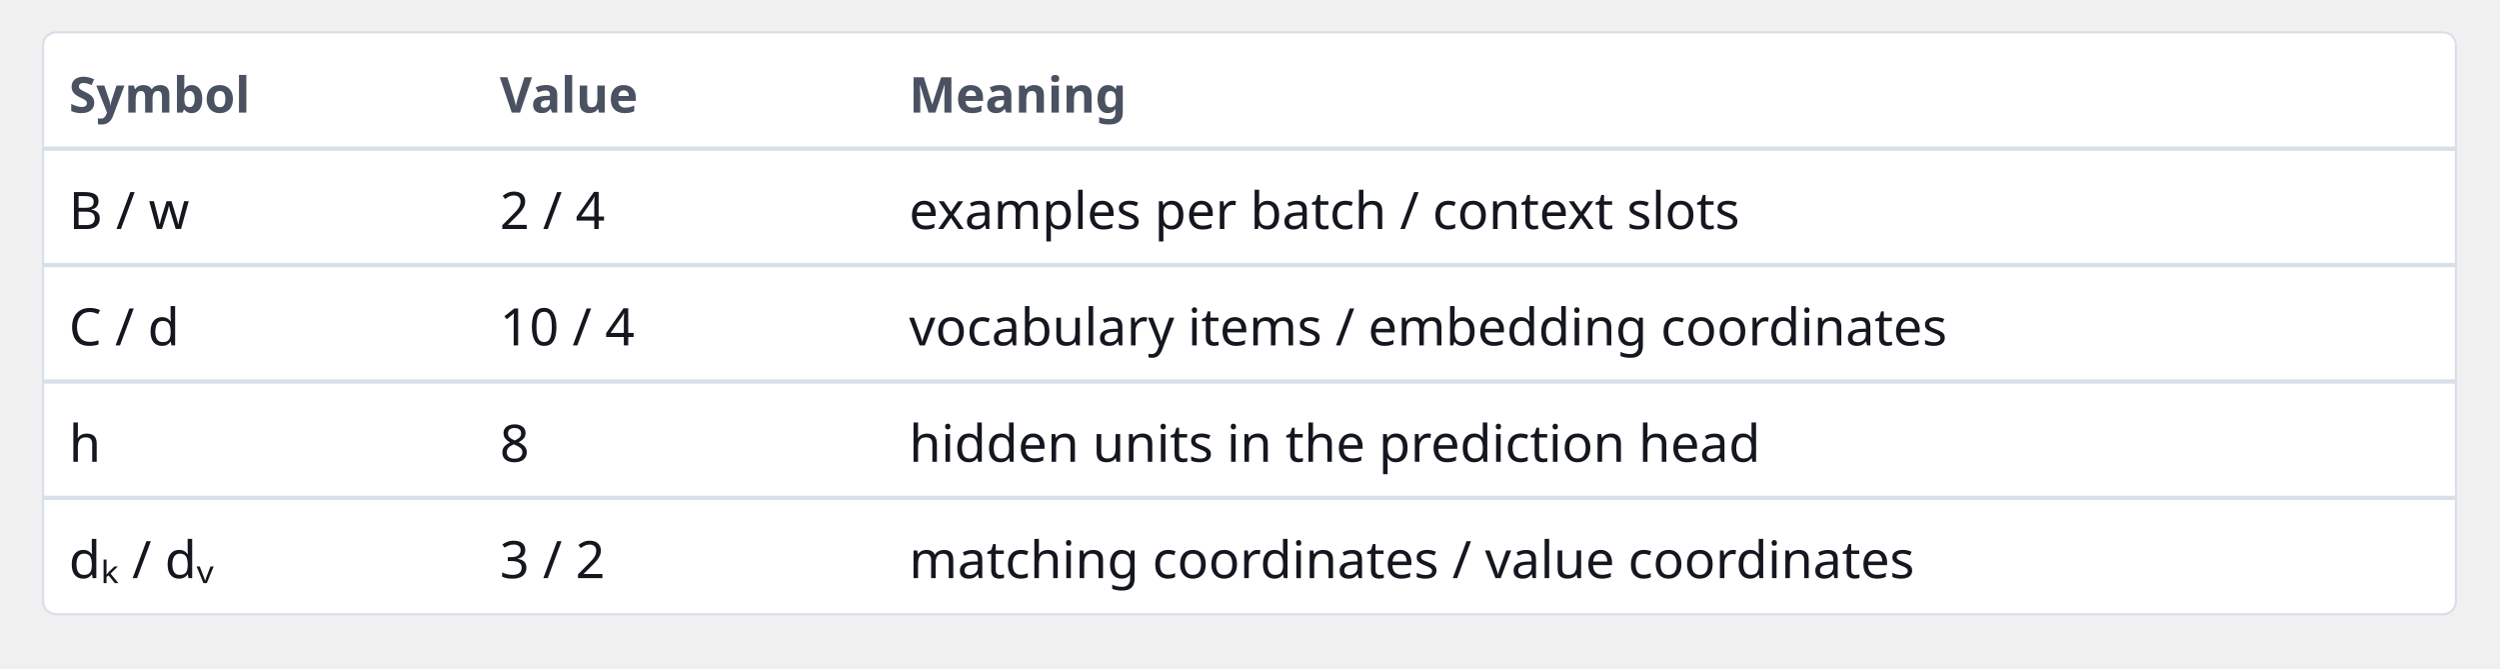
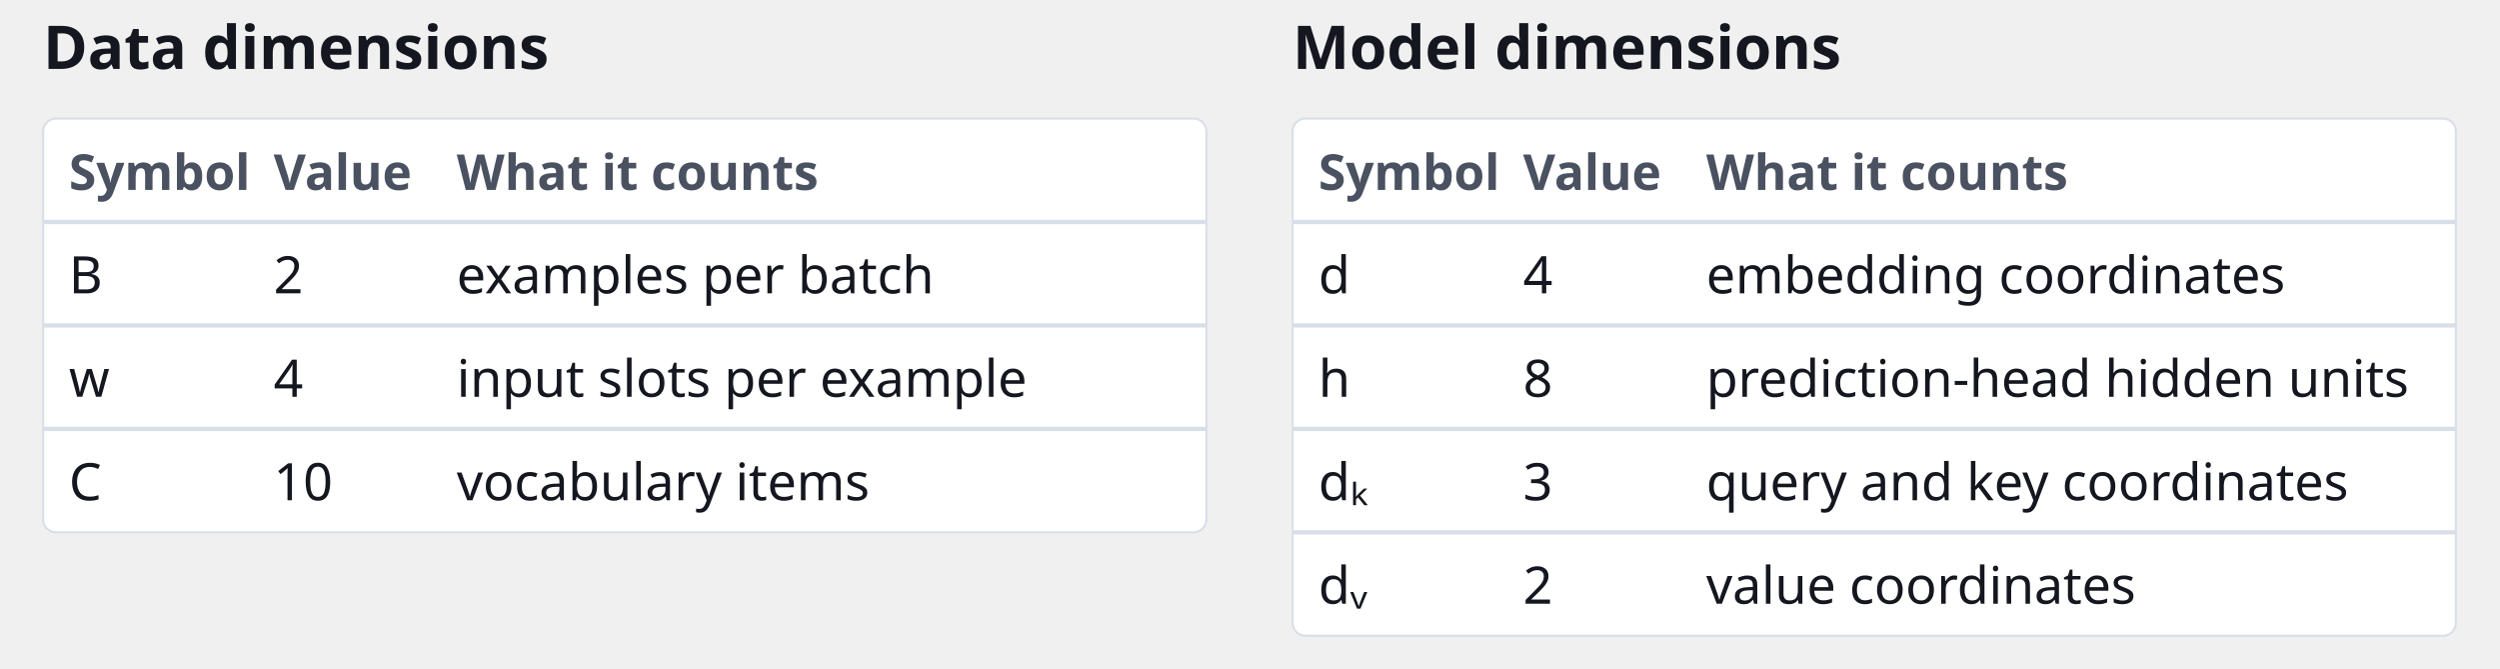
<svg xmlns="http://www.w3.org/2000/svg" viewBox="0 0 1160 310" role="img" aria-label="Batch and model dimensions" style="font-family:Avenir Next,Segoe UI,sans-serif;background:#F7F8FA">
-   <rect x="20" y="15" width="1120" height="270" rx="6" fill="#fff" stroke="#D9DFE9" />
-   <text x="32" y="52.26" fill="#4A5160" font-size="23" font-weight="600" text-anchor="start">Symbol</text>
-   <text x="232" y="52.26" fill="#4A5160" font-size="23" font-weight="600" text-anchor="start">Value</text>
-   <text x="422" y="52.26" fill="#4A5160" font-size="23" font-weight="600" text-anchor="start">Meaning</text>
-   <path d="M20 69 L1140 69" fill="none" stroke="#D9DFE9" stroke-width="2" />
-   <text x="32" y="106.26" fill="#14171F" font-size="24" font-weight="500" text-anchor="start">B / w</text>
-   <text x="232" y="106.26" fill="#14171F" font-size="24" font-weight="500" text-anchor="start">2 / 4</text>
-   <text x="422" y="106.26" fill="#14171F" font-size="24" font-weight="500" text-anchor="start">examples per batch / context slots</text>
-   <path d="M20 123 L1140 123" fill="none" stroke="#D9DFE9" stroke-width="2" />
-   <text x="32" y="160.26" fill="#14171F" font-size="24" font-weight="500" text-anchor="start">C / d</text>
-   <text x="232" y="160.26" fill="#14171F" font-size="24" font-weight="500" text-anchor="start">10 / 4</text>
-   <text x="422" y="160.26" fill="#14171F" font-size="24" font-weight="500" text-anchor="start">vocabulary items / embedding coordinates</text>
-   <path d="M20 177 L1140 177" fill="none" stroke="#D9DFE9" stroke-width="2" />
-   <text x="32" y="214.26" fill="#14171F" font-size="24" font-weight="500" text-anchor="start">h</text>
-   <text x="232" y="214.26" fill="#14171F" font-size="24" font-weight="500" text-anchor="start">8</text>
-   <text x="422" y="214.26" fill="#14171F" font-size="24" font-weight="500" text-anchor="start">hidden units in the prediction head</text>
-   <path d="M20 231 L1140 231" fill="none" stroke="#D9DFE9" stroke-width="2" />
-   <text x="32" y="268.26" fill="#14171F" font-size="24" font-weight="500" text-anchor="start">dₖ / dᵥ</text>
-   <text x="232" y="268.26" fill="#14171F" font-size="24" font-weight="500" text-anchor="start">3 / 2</text>
-   <text x="422" y="268.26" fill="#14171F" font-size="24" font-weight="500" text-anchor="start">matching coordinates / value coordinates</text>
+   <text x="20" y="32" fill="#14171F" font-size="28" font-weight="600" text-anchor="start">Data dimensions</text>
+   <rect x="20" y="55" width="540" height="192" rx="6" fill="#fff" stroke="#D9DFE9" />
+   <text x="32" y="88.12" fill="#4A5160" font-size="23" font-weight="600" text-anchor="start">Symbol</text>
+   <text x="127" y="88.12" fill="#4A5160" font-size="23" font-weight="600" text-anchor="start">Value</text>
+   <text x="212" y="88.12" fill="#4A5160" font-size="23" font-weight="600" text-anchor="start">What it counts</text>
+   <path d="M20 103 L560 103" fill="none" stroke="#D9DFE9" stroke-width="2" />
+   <text x="32" y="136.12" fill="#14171F" font-size="24" font-weight="500" text-anchor="start">B</text>
+   <text x="127" y="136.12" fill="#14171F" font-size="24" font-weight="500" text-anchor="start">2</text>
+   <text x="212" y="136.12" fill="#14171F" font-size="24" font-weight="500" text-anchor="start">examples per batch</text>
+   <path d="M20 151 L560 151" fill="none" stroke="#D9DFE9" stroke-width="2" />
+   <text x="32" y="184.12" fill="#14171F" font-size="24" font-weight="500" text-anchor="start">w</text>
+   <text x="127" y="184.12" fill="#14171F" font-size="24" font-weight="500" text-anchor="start">4</text>
+   <text x="212" y="184.12" fill="#14171F" font-size="24" font-weight="500" text-anchor="start">input slots per example</text>
+   <path d="M20 199 L560 199" fill="none" stroke="#D9DFE9" stroke-width="2" />
+   <text x="32" y="232.12" fill="#14171F" font-size="24" font-weight="500" text-anchor="start">C</text>
+   <text x="127" y="232.12" fill="#14171F" font-size="24" font-weight="500" text-anchor="start">10</text>
+   <text x="212" y="232.12" fill="#14171F" font-size="24" font-weight="500" text-anchor="start">vocabulary items</text>
+   <text x="600" y="32" fill="#14171F" font-size="28" font-weight="600" text-anchor="start">Model dimensions</text>
+   <rect x="600" y="55" width="540" height="240" rx="6" fill="#fff" stroke="#D9DFE9" />
+   <text x="612" y="88.12" fill="#4A5160" font-size="23" font-weight="600" text-anchor="start">Symbol</text>
+   <text x="707" y="88.12" fill="#4A5160" font-size="23" font-weight="600" text-anchor="start">Value</text>
+   <text x="792" y="88.12" fill="#4A5160" font-size="23" font-weight="600" text-anchor="start">What it counts</text>
+   <path d="M600 103 L1140 103" fill="none" stroke="#D9DFE9" stroke-width="2" />
+   <text x="612" y="136.12" fill="#14171F" font-size="24" font-weight="500" text-anchor="start">d</text>
+   <text x="707" y="136.12" fill="#14171F" font-size="24" font-weight="500" text-anchor="start">4</text>
+   <text x="792" y="136.12" fill="#14171F" font-size="24" font-weight="500" text-anchor="start">embedding coordinates</text>
+   <path d="M600 151 L1140 151" fill="none" stroke="#D9DFE9" stroke-width="2" />
+   <text x="612" y="184.12" fill="#14171F" font-size="24" font-weight="500" text-anchor="start">h</text>
+   <text x="707" y="184.12" fill="#14171F" font-size="24" font-weight="500" text-anchor="start">8</text>
+   <text x="792" y="184.12" fill="#14171F" font-size="24" font-weight="500" text-anchor="start">prediction-head hidden units</text>
+   <path d="M600 199 L1140 199" fill="none" stroke="#D9DFE9" stroke-width="2" />
+   <text x="612" y="232.12" fill="#14171F" font-size="24" font-weight="500" text-anchor="start">dₖ</text>
+   <text x="707" y="232.12" fill="#14171F" font-size="24" font-weight="500" text-anchor="start">3</text>
+   <text x="792" y="232.12" fill="#14171F" font-size="24" font-weight="500" text-anchor="start">query and key coordinates</text>
+   <path d="M600 247 L1140 247" fill="none" stroke="#D9DFE9" stroke-width="2" />
+   <text x="612" y="280.12" fill="#14171F" font-size="24" font-weight="500" text-anchor="start">dᵥ</text>
+   <text x="707" y="280.12" fill="#14171F" font-size="24" font-weight="500" text-anchor="start">2</text>
+   <text x="792" y="280.12" fill="#14171F" font-size="24" font-weight="500" text-anchor="start">value coordinates</text>
</svg>
